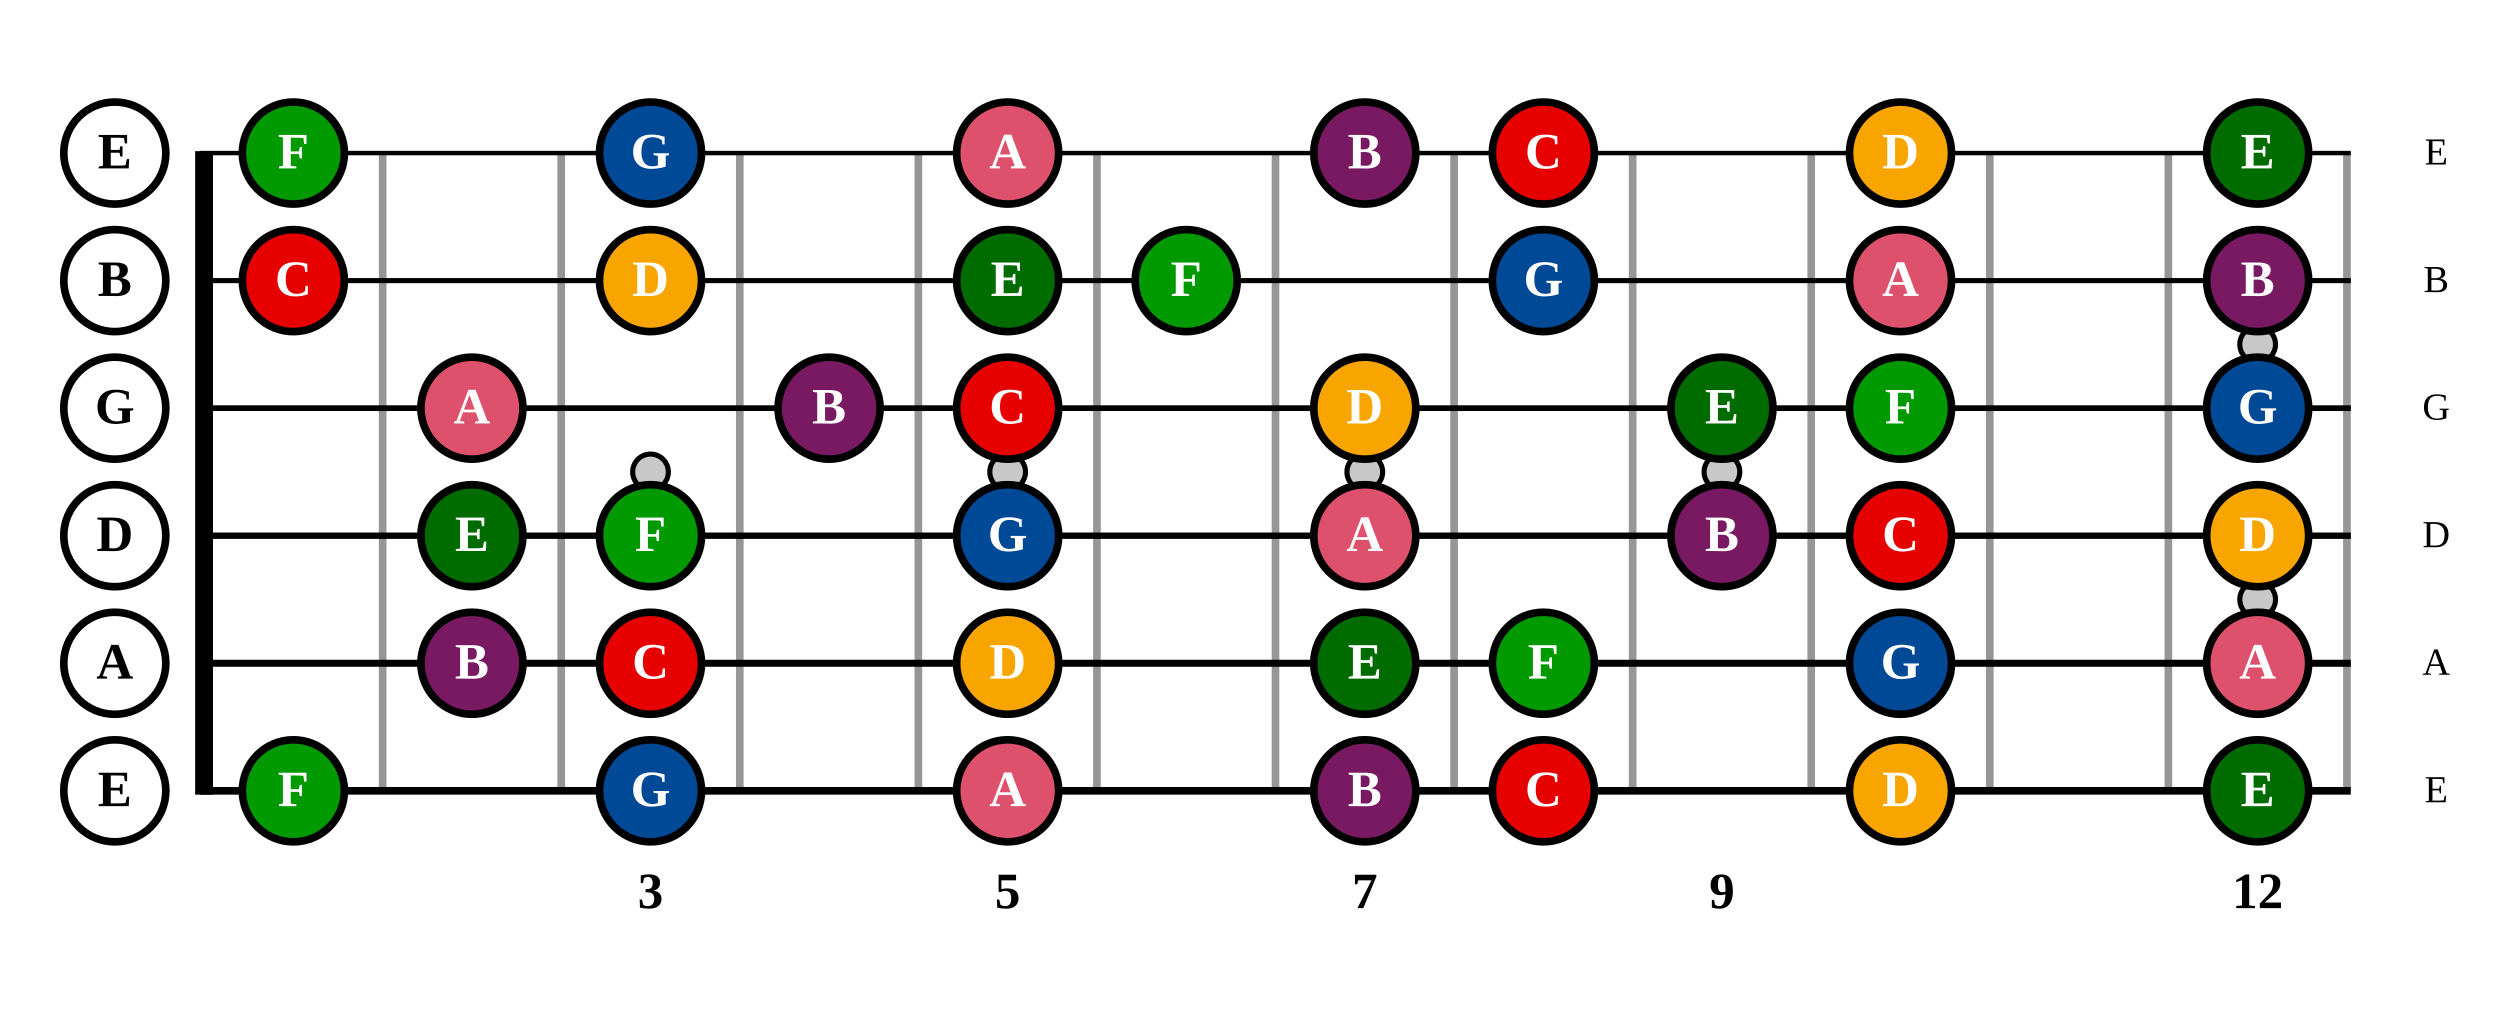
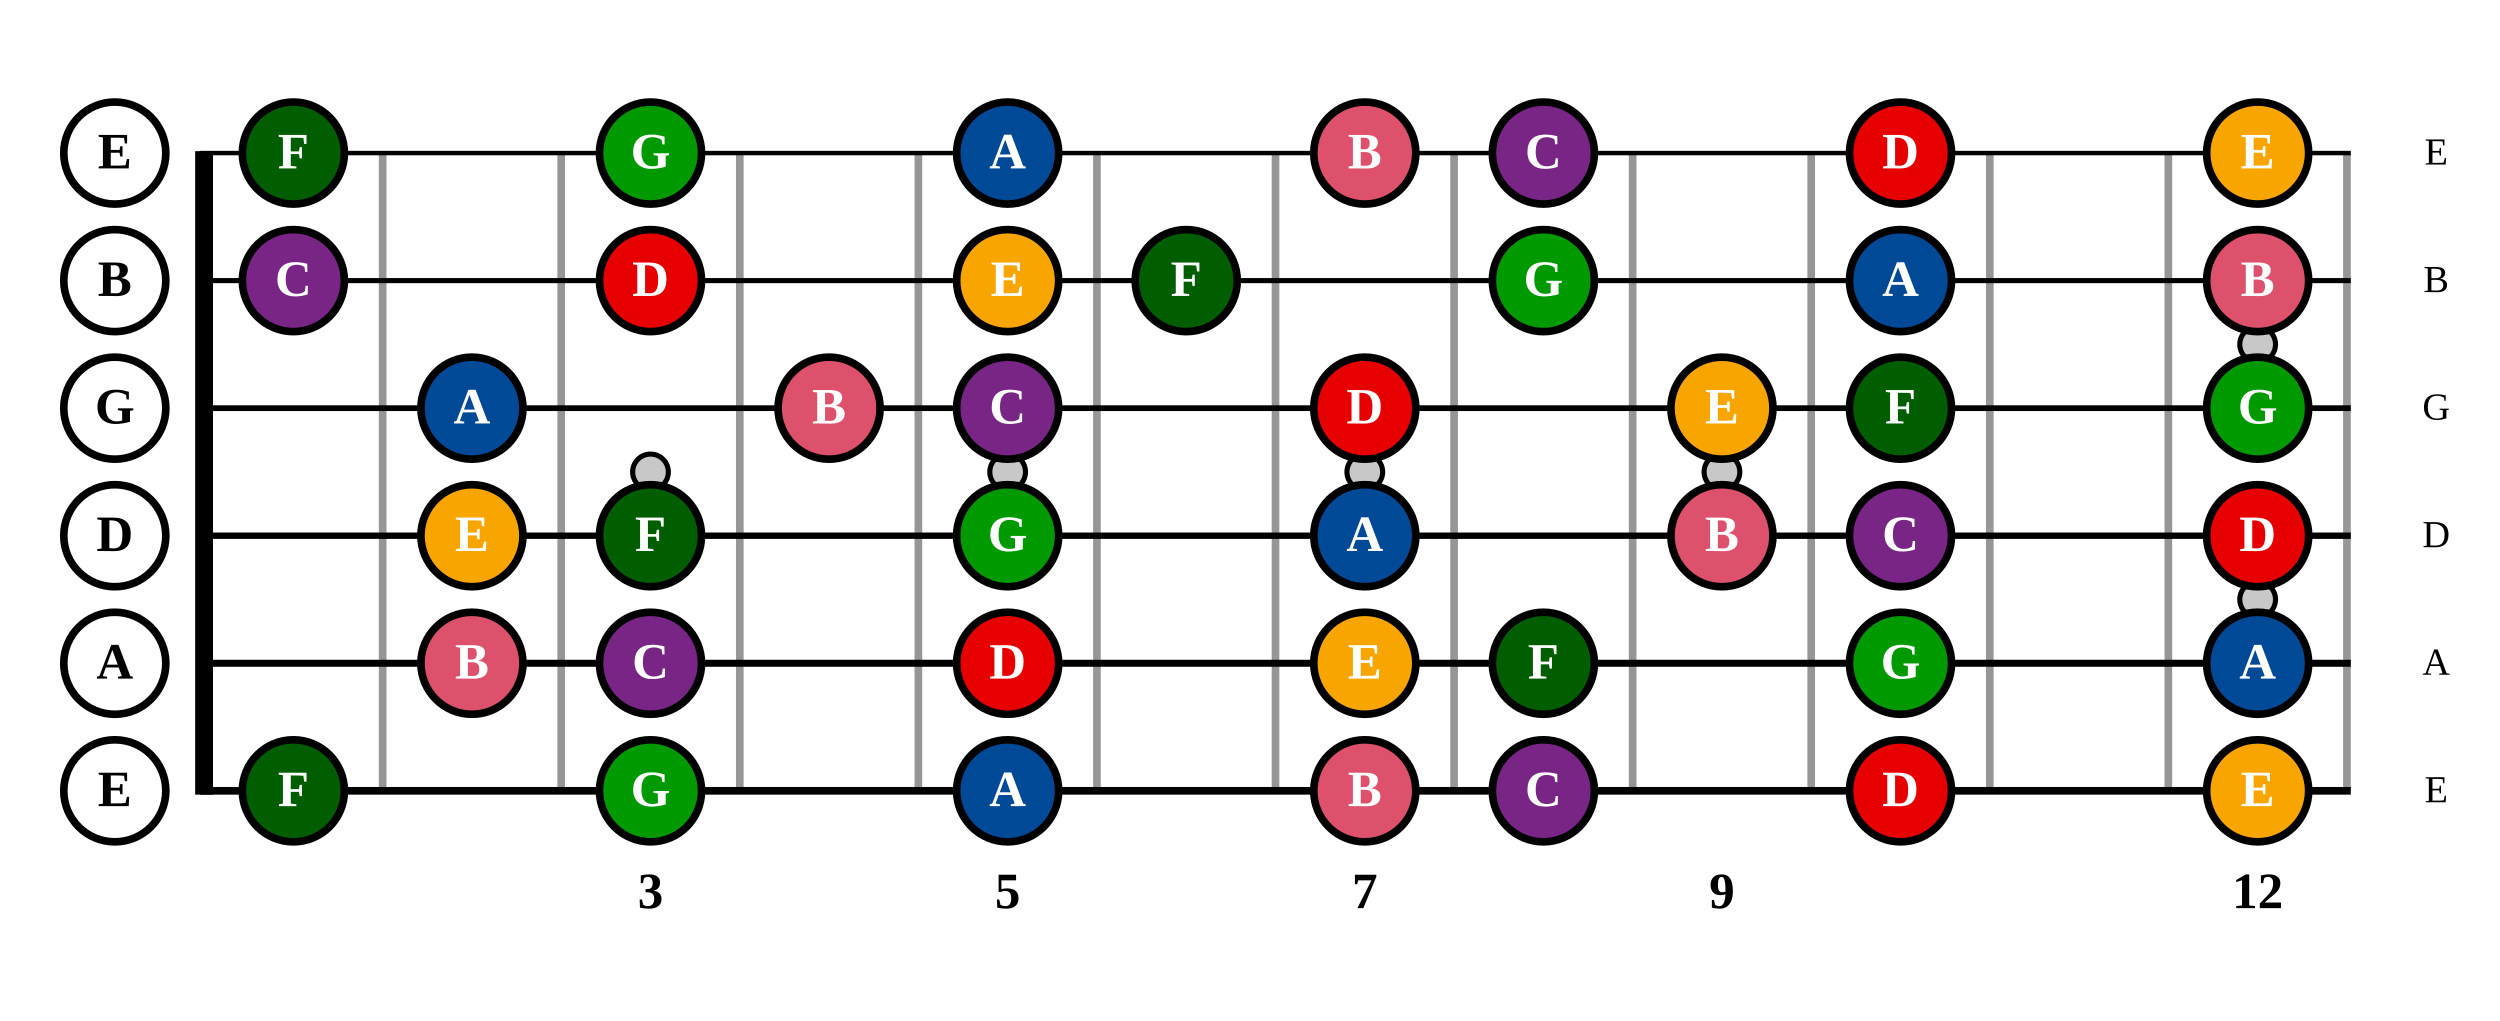
<svg xmlns="http://www.w3.org/2000/svg" baseProfile="tiny" height="400" version="1.2" width="980">
  <defs />
  <line stroke="rgb(0,0,0)" stroke-width="7" x1="80" x2="80" y1="59.25" y2="311.5" />
  <circle cx="255.0" cy="185.0" fill="rgb(200,200,200)" r="7" stroke="rgb(0,0,0)" stroke-width="2" />
  <circle cx="395.0" cy="185.0" fill="rgb(200,200,200)" r="7" stroke="rgb(0,0,0)" stroke-width="2" />
  <circle cx="535.0" cy="185.0" fill="rgb(200,200,200)" r="7" stroke="rgb(0,0,0)" stroke-width="2" />
  <circle cx="675.0" cy="185.0" fill="rgb(200,200,200)" r="7" stroke="rgb(0,0,0)" stroke-width="2" />
  <circle cx="885.0" cy="135.0" fill="rgb(200,200,200)" r="7" stroke="rgb(0,0,0)" stroke-width="2" />
  <circle cx="885.0" cy="235.0" fill="rgb(200,200,200)" r="7" stroke="rgb(0,0,0)" stroke-width="2" />
  <line stroke="rgb(150,150,150)" stroke-width="3" x1="150" x2="150" y1="60" y2="310" />
  <line stroke="rgb(150,150,150)" stroke-width="3" x1="220" x2="220" y1="60" y2="310" />
  <line stroke="rgb(150,150,150)" stroke-width="3" x1="290" x2="290" y1="60" y2="310" />
  <line stroke="rgb(150,150,150)" stroke-width="3" x1="360" x2="360" y1="60" y2="310" />
  <line stroke="rgb(150,150,150)" stroke-width="3" x1="430" x2="430" y1="60" y2="310" />
  <line stroke="rgb(150,150,150)" stroke-width="3" x1="500" x2="500" y1="60" y2="310" />
  <line stroke="rgb(150,150,150)" stroke-width="3" x1="570" x2="570" y1="60" y2="310" />
  <line stroke="rgb(150,150,150)" stroke-width="3" x1="640" x2="640" y1="60" y2="310" />
  <line stroke="rgb(150,150,150)" stroke-width="3" x1="710" x2="710" y1="60" y2="310" />
  <line stroke="rgb(150,150,150)" stroke-width="3" x1="780" x2="780" y1="60" y2="310" />
  <line stroke="rgb(150,150,150)" stroke-width="3" x1="850" x2="850" y1="60" y2="310" />
  <line stroke="rgb(150,150,150)" stroke-width="3" x1="920" x2="920" y1="60" y2="310" />
  <line stroke="rgb(0,0,0)" stroke-width="1.75" x1="78.5" x2="921.5" y1="60" y2="60" />
  <line stroke="rgb(0,0,0)" stroke-width="2.0" x1="78.5" x2="921.5" y1="110" y2="110" />
  <line stroke="rgb(0,0,0)" stroke-width="2.25" x1="78.5" x2="921.5" y1="160" y2="160" />
  <line stroke="rgb(0,0,0)" stroke-width="2.5" x1="78.5" x2="921.5" y1="210" y2="210" />
  <line stroke="rgb(0,0,0)" stroke-width="2.75" x1="78.5" x2="921.5" y1="260" y2="260" />
  <line stroke="rgb(0,0,0)" stroke-width="3.0" x1="78.5" x2="921.5" y1="310" y2="310" />
  <text dy="0.3em" font-size="20" font-weight="bold" style="text-anchor:middle" x="255.0" y="350">3</text>
  <text dy="0.3em" font-size="20" font-weight="bold" style="text-anchor:middle" x="395.0" y="350">5</text>
  <text dy="0.3em" font-size="20" font-weight="bold" style="text-anchor:middle" x="535.0" y="350">7</text>
  <text dy="0.3em" font-size="20" font-weight="bold" style="text-anchor:middle" x="675.0" y="350">9</text>
  <text dy="0.3em" font-size="20" font-weight="bold" style="text-anchor:middle" x="885.0" y="350">12</text>
  <text dy="0.3em" font-size="15" font-weight="normal" style="text-anchor:middle" x="955.0" y="60">E</text>
  <text dy="0.3em" font-size="15" font-weight="normal" style="text-anchor:middle" x="955.0" y="110">B</text>
  <text dy="0.3em" font-size="15" font-weight="normal" style="text-anchor:middle" x="955.0" y="160">G</text>
  <text dy="0.3em" font-size="15" font-weight="normal" style="text-anchor:middle" x="955.0" y="210">D</text>
  <text dy="0.3em" font-size="15" font-weight="normal" style="text-anchor:middle" x="955.0" y="260">A</text>
  <text dy="0.3em" font-size="15" font-weight="normal" style="text-anchor:middle" x="955.0" y="310">E</text>
-   <circle cx="605.0" cy="60" fill="rgb(231, 0, 0)" r="20" stroke="rgb(0,0,0)" stroke-width="3" />
-   <text dy="0.3em" fill="rgb(255,255,255)" font-size="20" font-weight="bold" style="text-anchor:middle" x="605.0" y="60">C</text>
-   <circle cx="745.0" cy="60" fill="rgb(249, 165, 0)" r="20" stroke="rgb(0,0,0)" stroke-width="3" />
+   <circle cx="745.0" cy="60" fill="rgb(231, 0, 0)" r="20" stroke="rgb(0,0,0)" stroke-width="3" />
  <text dy="0.3em" fill="rgb(255,255,255)" font-size="20" font-weight="bold" style="text-anchor:middle" x="745.0" y="60">D</text>
  <circle cx="45.0" cy="60" fill="rgb(255,255,255)" r="20" stroke="rgb(0,0,0)" stroke-width="3" />
  <text dy="0.3em" fill="rgb(0,0,0)" font-size="20" font-weight="bold" style="text-anchor:middle" x="45.0" y="60">E</text>
-   <circle cx="115.0" cy="60" fill="rgb(0, 154, 0)" r="20" stroke="rgb(0,0,0)" stroke-width="3" />
+   <circle cx="115.0" cy="60" fill="rgb(0, 94, 0)" r="20" stroke="rgb(0,0,0)" stroke-width="3" />
  <text dy="0.3em" fill="rgb(255,255,255)" font-size="20" font-weight="bold" style="text-anchor:middle" x="115.0" y="60">F</text>
-   <circle cx="255.0" cy="60" fill="rgb(0, 73, 151)" r="20" stroke="rgb(0,0,0)" stroke-width="3" />
+   <circle cx="255.0" cy="60" fill="rgb(0, 154, 0)" r="20" stroke="rgb(0,0,0)" stroke-width="3" />
  <text dy="0.3em" fill="rgb(255,255,255)" font-size="20" font-weight="bold" style="text-anchor:middle" x="255.0" y="60">G</text>
-   <circle cx="395.0" cy="60" fill="rgb(222, 81, 108)" r="20" stroke="rgb(0,0,0)" stroke-width="3" />
+   <circle cx="395.0" cy="60" fill="rgb(0, 73, 151)" r="20" stroke="rgb(0,0,0)" stroke-width="3" />
  <text dy="0.3em" fill="rgb(255,255,255)" font-size="20" font-weight="bold" style="text-anchor:middle" x="395.0" y="60">A</text>
-   <circle cx="535.0" cy="60" fill="rgb(120, 25, 98)" r="20" stroke="rgb(0,0,0)" stroke-width="3" />
+   <circle cx="535.0" cy="60" fill="rgb(222, 81, 108)" r="20" stroke="rgb(0,0,0)" stroke-width="3" />
  <text dy="0.3em" fill="rgb(255,255,255)" font-size="20" font-weight="bold" style="text-anchor:middle" x="535.0" y="60">B</text>
-   <circle cx="115.0" cy="110" fill="rgb(231, 0, 0)" r="20" stroke="rgb(0,0,0)" stroke-width="3" />
-   <text dy="0.3em" fill="rgb(255,255,255)" font-size="20" font-weight="bold" style="text-anchor:middle" x="115.0" y="110">C</text>
-   <circle cx="255.0" cy="110" fill="rgb(249, 165, 0)" r="20" stroke="rgb(0,0,0)" stroke-width="3" />
+   <circle cx="605.0" cy="60" fill="rgb(120, 37, 134)" r="20" stroke="rgb(0,0,0)" stroke-width="3" />
+   <text dy="0.3em" fill="rgb(255,255,255)" font-size="20" font-weight="bold" style="text-anchor:middle" x="605.0" y="60">C</text>
+   <circle cx="255.0" cy="110" fill="rgb(231, 0, 0)" r="20" stroke="rgb(0,0,0)" stroke-width="3" />
  <text dy="0.3em" fill="rgb(255,255,255)" font-size="20" font-weight="bold" style="text-anchor:middle" x="255.0" y="110">D</text>
-   <circle cx="395.0" cy="110" fill="rgb(0, 108, 0)" r="20" stroke="rgb(0,0,0)" stroke-width="3" />
+   <circle cx="395.0" cy="110" fill="rgb(249, 165, 0)" r="20" stroke="rgb(0,0,0)" stroke-width="3" />
  <text dy="0.3em" fill="rgb(255,255,255)" font-size="20" font-weight="bold" style="text-anchor:middle" x="395.0" y="110">E</text>
-   <circle cx="465.0" cy="110" fill="rgb(0, 154, 0)" r="20" stroke="rgb(0,0,0)" stroke-width="3" />
+   <circle cx="465.0" cy="110" fill="rgb(0, 94, 0)" r="20" stroke="rgb(0,0,0)" stroke-width="3" />
  <text dy="0.3em" fill="rgb(255,255,255)" font-size="20" font-weight="bold" style="text-anchor:middle" x="465.0" y="110">F</text>
-   <circle cx="605.0" cy="110" fill="rgb(0, 73, 151)" r="20" stroke="rgb(0,0,0)" stroke-width="3" />
+   <circle cx="605.0" cy="110" fill="rgb(0, 154, 0)" r="20" stroke="rgb(0,0,0)" stroke-width="3" />
  <text dy="0.3em" fill="rgb(255,255,255)" font-size="20" font-weight="bold" style="text-anchor:middle" x="605.0" y="110">G</text>
-   <circle cx="745.0" cy="110" fill="rgb(222, 81, 108)" r="20" stroke="rgb(0,0,0)" stroke-width="3" />
+   <circle cx="745.0" cy="110" fill="rgb(0, 73, 151)" r="20" stroke="rgb(0,0,0)" stroke-width="3" />
  <text dy="0.3em" fill="rgb(255,255,255)" font-size="20" font-weight="bold" style="text-anchor:middle" x="745.0" y="110">A</text>
  <circle cx="45.0" cy="110" fill="rgb(255,255,255)" r="20" stroke="rgb(0,0,0)" stroke-width="3" />
  <text dy="0.3em" fill="rgb(0,0,0)" font-size="20" font-weight="bold" style="text-anchor:middle" x="45.0" y="110">B</text>
-   <circle cx="395.0" cy="160" fill="rgb(231, 0, 0)" r="20" stroke="rgb(0,0,0)" stroke-width="3" />
-   <text dy="0.3em" fill="rgb(255,255,255)" font-size="20" font-weight="bold" style="text-anchor:middle" x="395.0" y="160">C</text>
-   <circle cx="535.0" cy="160" fill="rgb(249, 165, 0)" r="20" stroke="rgb(0,0,0)" stroke-width="3" />
+   <circle cx="115.0" cy="110" fill="rgb(120, 37, 134)" r="20" stroke="rgb(0,0,0)" stroke-width="3" />
+   <text dy="0.3em" fill="rgb(255,255,255)" font-size="20" font-weight="bold" style="text-anchor:middle" x="115.0" y="110">C</text>
+   <circle cx="535.0" cy="160" fill="rgb(231, 0, 0)" r="20" stroke="rgb(0,0,0)" stroke-width="3" />
  <text dy="0.3em" fill="rgb(255,255,255)" font-size="20" font-weight="bold" style="text-anchor:middle" x="535.0" y="160">D</text>
-   <circle cx="675.0" cy="160" fill="rgb(0, 108, 0)" r="20" stroke="rgb(0,0,0)" stroke-width="3" />
+   <circle cx="675.0" cy="160" fill="rgb(249, 165, 0)" r="20" stroke="rgb(0,0,0)" stroke-width="3" />
  <text dy="0.3em" fill="rgb(255,255,255)" font-size="20" font-weight="bold" style="text-anchor:middle" x="675.0" y="160">E</text>
-   <circle cx="745.0" cy="160" fill="rgb(0, 154, 0)" r="20" stroke="rgb(0,0,0)" stroke-width="3" />
+   <circle cx="745.0" cy="160" fill="rgb(0, 94, 0)" r="20" stroke="rgb(0,0,0)" stroke-width="3" />
  <text dy="0.3em" fill="rgb(255,255,255)" font-size="20" font-weight="bold" style="text-anchor:middle" x="745.0" y="160">F</text>
  <circle cx="45.0" cy="160" fill="rgb(255,255,255)" r="20" stroke="rgb(0,0,0)" stroke-width="3" />
  <text dy="0.3em" fill="rgb(0,0,0)" font-size="20" font-weight="bold" style="text-anchor:middle" x="45.0" y="160">G</text>
-   <circle cx="185.0" cy="160" fill="rgb(222, 81, 108)" r="20" stroke="rgb(0,0,0)" stroke-width="3" />
+   <circle cx="185.0" cy="160" fill="rgb(0, 73, 151)" r="20" stroke="rgb(0,0,0)" stroke-width="3" />
  <text dy="0.3em" fill="rgb(255,255,255)" font-size="20" font-weight="bold" style="text-anchor:middle" x="185.0" y="160">A</text>
-   <circle cx="325.0" cy="160" fill="rgb(120, 25, 98)" r="20" stroke="rgb(0,0,0)" stroke-width="3" />
+   <circle cx="325.0" cy="160" fill="rgb(222, 81, 108)" r="20" stroke="rgb(0,0,0)" stroke-width="3" />
  <text dy="0.3em" fill="rgb(255,255,255)" font-size="20" font-weight="bold" style="text-anchor:middle" x="325.0" y="160">B</text>
-   <circle cx="745.0" cy="210" fill="rgb(231, 0, 0)" r="20" stroke="rgb(0,0,0)" stroke-width="3" />
-   <text dy="0.3em" fill="rgb(255,255,255)" font-size="20" font-weight="bold" style="text-anchor:middle" x="745.0" y="210">C</text>
+   <circle cx="395.0" cy="160" fill="rgb(120, 37, 134)" r="20" stroke="rgb(0,0,0)" stroke-width="3" />
+   <text dy="0.3em" fill="rgb(255,255,255)" font-size="20" font-weight="bold" style="text-anchor:middle" x="395.0" y="160">C</text>
  <circle cx="45.0" cy="210" fill="rgb(255,255,255)" r="20" stroke="rgb(0,0,0)" stroke-width="3" />
  <text dy="0.3em" fill="rgb(0,0,0)" font-size="20" font-weight="bold" style="text-anchor:middle" x="45.0" y="210">D</text>
-   <circle cx="185.0" cy="210" fill="rgb(0, 108, 0)" r="20" stroke="rgb(0,0,0)" stroke-width="3" />
+   <circle cx="185.0" cy="210" fill="rgb(249, 165, 0)" r="20" stroke="rgb(0,0,0)" stroke-width="3" />
  <text dy="0.3em" fill="rgb(255,255,255)" font-size="20" font-weight="bold" style="text-anchor:middle" x="185.0" y="210">E</text>
-   <circle cx="255.0" cy="210" fill="rgb(0, 154, 0)" r="20" stroke="rgb(0,0,0)" stroke-width="3" />
+   <circle cx="255.0" cy="210" fill="rgb(0, 94, 0)" r="20" stroke="rgb(0,0,0)" stroke-width="3" />
  <text dy="0.3em" fill="rgb(255,255,255)" font-size="20" font-weight="bold" style="text-anchor:middle" x="255.0" y="210">F</text>
-   <circle cx="395.0" cy="210" fill="rgb(0, 73, 151)" r="20" stroke="rgb(0,0,0)" stroke-width="3" />
+   <circle cx="395.0" cy="210" fill="rgb(0, 154, 0)" r="20" stroke="rgb(0,0,0)" stroke-width="3" />
  <text dy="0.3em" fill="rgb(255,255,255)" font-size="20" font-weight="bold" style="text-anchor:middle" x="395.0" y="210">G</text>
-   <circle cx="535.0" cy="210" fill="rgb(222, 81, 108)" r="20" stroke="rgb(0,0,0)" stroke-width="3" />
+   <circle cx="535.0" cy="210" fill="rgb(0, 73, 151)" r="20" stroke="rgb(0,0,0)" stroke-width="3" />
  <text dy="0.3em" fill="rgb(255,255,255)" font-size="20" font-weight="bold" style="text-anchor:middle" x="535.0" y="210">A</text>
-   <circle cx="675.0" cy="210" fill="rgb(120, 25, 98)" r="20" stroke="rgb(0,0,0)" stroke-width="3" />
+   <circle cx="675.0" cy="210" fill="rgb(222, 81, 108)" r="20" stroke="rgb(0,0,0)" stroke-width="3" />
  <text dy="0.3em" fill="rgb(255,255,255)" font-size="20" font-weight="bold" style="text-anchor:middle" x="675.0" y="210">B</text>
-   <circle cx="255.0" cy="260" fill="rgb(231, 0, 0)" r="20" stroke="rgb(0,0,0)" stroke-width="3" />
-   <text dy="0.3em" fill="rgb(255,255,255)" font-size="20" font-weight="bold" style="text-anchor:middle" x="255.0" y="260">C</text>
-   <circle cx="395.0" cy="260" fill="rgb(249, 165, 0)" r="20" stroke="rgb(0,0,0)" stroke-width="3" />
+   <circle cx="745.0" cy="210" fill="rgb(120, 37, 134)" r="20" stroke="rgb(0,0,0)" stroke-width="3" />
+   <text dy="0.3em" fill="rgb(255,255,255)" font-size="20" font-weight="bold" style="text-anchor:middle" x="745.0" y="210">C</text>
+   <circle cx="395.0" cy="260" fill="rgb(231, 0, 0)" r="20" stroke="rgb(0,0,0)" stroke-width="3" />
  <text dy="0.3em" fill="rgb(255,255,255)" font-size="20" font-weight="bold" style="text-anchor:middle" x="395.0" y="260">D</text>
-   <circle cx="535.0" cy="260" fill="rgb(0, 108, 0)" r="20" stroke="rgb(0,0,0)" stroke-width="3" />
+   <circle cx="535.0" cy="260" fill="rgb(249, 165, 0)" r="20" stroke="rgb(0,0,0)" stroke-width="3" />
  <text dy="0.3em" fill="rgb(255,255,255)" font-size="20" font-weight="bold" style="text-anchor:middle" x="535.0" y="260">E</text>
-   <circle cx="605.0" cy="260" fill="rgb(0, 154, 0)" r="20" stroke="rgb(0,0,0)" stroke-width="3" />
+   <circle cx="605.0" cy="260" fill="rgb(0, 94, 0)" r="20" stroke="rgb(0,0,0)" stroke-width="3" />
  <text dy="0.3em" fill="rgb(255,255,255)" font-size="20" font-weight="bold" style="text-anchor:middle" x="605.0" y="260">F</text>
-   <circle cx="745.0" cy="260" fill="rgb(0, 73, 151)" r="20" stroke="rgb(0,0,0)" stroke-width="3" />
+   <circle cx="745.0" cy="260" fill="rgb(0, 154, 0)" r="20" stroke="rgb(0,0,0)" stroke-width="3" />
  <text dy="0.3em" fill="rgb(255,255,255)" font-size="20" font-weight="bold" style="text-anchor:middle" x="745.0" y="260">G</text>
  <circle cx="45.0" cy="260" fill="rgb(255,255,255)" r="20" stroke="rgb(0,0,0)" stroke-width="3" />
  <text dy="0.3em" fill="rgb(0,0,0)" font-size="20" font-weight="bold" style="text-anchor:middle" x="45.0" y="260">A</text>
-   <circle cx="185.0" cy="260" fill="rgb(120, 25, 98)" r="20" stroke="rgb(0,0,0)" stroke-width="3" />
+   <circle cx="185.0" cy="260" fill="rgb(222, 81, 108)" r="20" stroke="rgb(0,0,0)" stroke-width="3" />
  <text dy="0.3em" fill="rgb(255,255,255)" font-size="20" font-weight="bold" style="text-anchor:middle" x="185.0" y="260">B</text>
-   <circle cx="605.0" cy="310" fill="rgb(231, 0, 0)" r="20" stroke="rgb(0,0,0)" stroke-width="3" />
-   <text dy="0.3em" fill="rgb(255,255,255)" font-size="20" font-weight="bold" style="text-anchor:middle" x="605.0" y="310">C</text>
-   <circle cx="745.0" cy="310" fill="rgb(249, 165, 0)" r="20" stroke="rgb(0,0,0)" stroke-width="3" />
+   <circle cx="255.0" cy="260" fill="rgb(120, 37, 134)" r="20" stroke="rgb(0,0,0)" stroke-width="3" />
+   <text dy="0.3em" fill="rgb(255,255,255)" font-size="20" font-weight="bold" style="text-anchor:middle" x="255.0" y="260">C</text>
+   <circle cx="745.0" cy="310" fill="rgb(231, 0, 0)" r="20" stroke="rgb(0,0,0)" stroke-width="3" />
  <text dy="0.3em" fill="rgb(255,255,255)" font-size="20" font-weight="bold" style="text-anchor:middle" x="745.0" y="310">D</text>
  <circle cx="45.0" cy="310" fill="rgb(255,255,255)" r="20" stroke="rgb(0,0,0)" stroke-width="3" />
  <text dy="0.3em" fill="rgb(0,0,0)" font-size="20" font-weight="bold" style="text-anchor:middle" x="45.0" y="310">E</text>
-   <circle cx="115.0" cy="310" fill="rgb(0, 154, 0)" r="20" stroke="rgb(0,0,0)" stroke-width="3" />
+   <circle cx="115.0" cy="310" fill="rgb(0, 94, 0)" r="20" stroke="rgb(0,0,0)" stroke-width="3" />
  <text dy="0.3em" fill="rgb(255,255,255)" font-size="20" font-weight="bold" style="text-anchor:middle" x="115.0" y="310">F</text>
-   <circle cx="255.0" cy="310" fill="rgb(0, 73, 151)" r="20" stroke="rgb(0,0,0)" stroke-width="3" />
+   <circle cx="255.0" cy="310" fill="rgb(0, 154, 0)" r="20" stroke="rgb(0,0,0)" stroke-width="3" />
  <text dy="0.3em" fill="rgb(255,255,255)" font-size="20" font-weight="bold" style="text-anchor:middle" x="255.0" y="310">G</text>
-   <circle cx="395.0" cy="310" fill="rgb(222, 81, 108)" r="20" stroke="rgb(0,0,0)" stroke-width="3" />
+   <circle cx="395.0" cy="310" fill="rgb(0, 73, 151)" r="20" stroke="rgb(0,0,0)" stroke-width="3" />
  <text dy="0.3em" fill="rgb(255,255,255)" font-size="20" font-weight="bold" style="text-anchor:middle" x="395.0" y="310">A</text>
-   <circle cx="535.0" cy="310" fill="rgb(120, 25, 98)" r="20" stroke="rgb(0,0,0)" stroke-width="3" />
+   <circle cx="535.0" cy="310" fill="rgb(222, 81, 108)" r="20" stroke="rgb(0,0,0)" stroke-width="3" />
  <text dy="0.3em" fill="rgb(255,255,255)" font-size="20" font-weight="bold" style="text-anchor:middle" x="535.0" y="310">B</text>
-   <circle cx="885.0" cy="60" fill="rgb(0, 108, 0)" r="20" stroke="rgb(0,0,0)" stroke-width="3" />
+   <circle cx="605.0" cy="310" fill="rgb(120, 37, 134)" r="20" stroke="rgb(0,0,0)" stroke-width="3" />
+   <text dy="0.3em" fill="rgb(255,255,255)" font-size="20" font-weight="bold" style="text-anchor:middle" x="605.0" y="310">C</text>
+   <circle cx="885.0" cy="60" fill="rgb(249, 165, 0)" r="20" stroke="rgb(0,0,0)" stroke-width="3" />
  <text dy="0.3em" fill="rgb(255,255,255)" font-size="20" font-weight="bold" style="text-anchor:middle" x="885.0" y="60">E</text>
-   <circle cx="885.0" cy="110" fill="rgb(120, 25, 98)" r="20" stroke="rgb(0,0,0)" stroke-width="3" />
+   <circle cx="885.0" cy="110" fill="rgb(222, 81, 108)" r="20" stroke="rgb(0,0,0)" stroke-width="3" />
  <text dy="0.3em" fill="rgb(255,255,255)" font-size="20" font-weight="bold" style="text-anchor:middle" x="885.0" y="110">B</text>
-   <circle cx="885.0" cy="160" fill="rgb(0, 73, 151)" r="20" stroke="rgb(0,0,0)" stroke-width="3" />
+   <circle cx="885.0" cy="160" fill="rgb(0, 154, 0)" r="20" stroke="rgb(0,0,0)" stroke-width="3" />
  <text dy="0.3em" fill="rgb(255,255,255)" font-size="20" font-weight="bold" style="text-anchor:middle" x="885.0" y="160">G</text>
-   <circle cx="885.0" cy="210" fill="rgb(249, 165, 0)" r="20" stroke="rgb(0,0,0)" stroke-width="3" />
+   <circle cx="885.0" cy="210" fill="rgb(231, 0, 0)" r="20" stroke="rgb(0,0,0)" stroke-width="3" />
  <text dy="0.3em" fill="rgb(255,255,255)" font-size="20" font-weight="bold" style="text-anchor:middle" x="885.0" y="210">D</text>
-   <circle cx="885.0" cy="260" fill="rgb(222, 81, 108)" r="20" stroke="rgb(0,0,0)" stroke-width="3" />
+   <circle cx="885.0" cy="260" fill="rgb(0, 73, 151)" r="20" stroke="rgb(0,0,0)" stroke-width="3" />
  <text dy="0.3em" fill="rgb(255,255,255)" font-size="20" font-weight="bold" style="text-anchor:middle" x="885.0" y="260">A</text>
-   <circle cx="885.0" cy="310" fill="rgb(0, 108, 0)" r="20" stroke="rgb(0,0,0)" stroke-width="3" />
+   <circle cx="885.0" cy="310" fill="rgb(249, 165, 0)" r="20" stroke="rgb(0,0,0)" stroke-width="3" />
  <text dy="0.3em" fill="rgb(255,255,255)" font-size="20" font-weight="bold" style="text-anchor:middle" x="885.0" y="310">E</text>
</svg>
